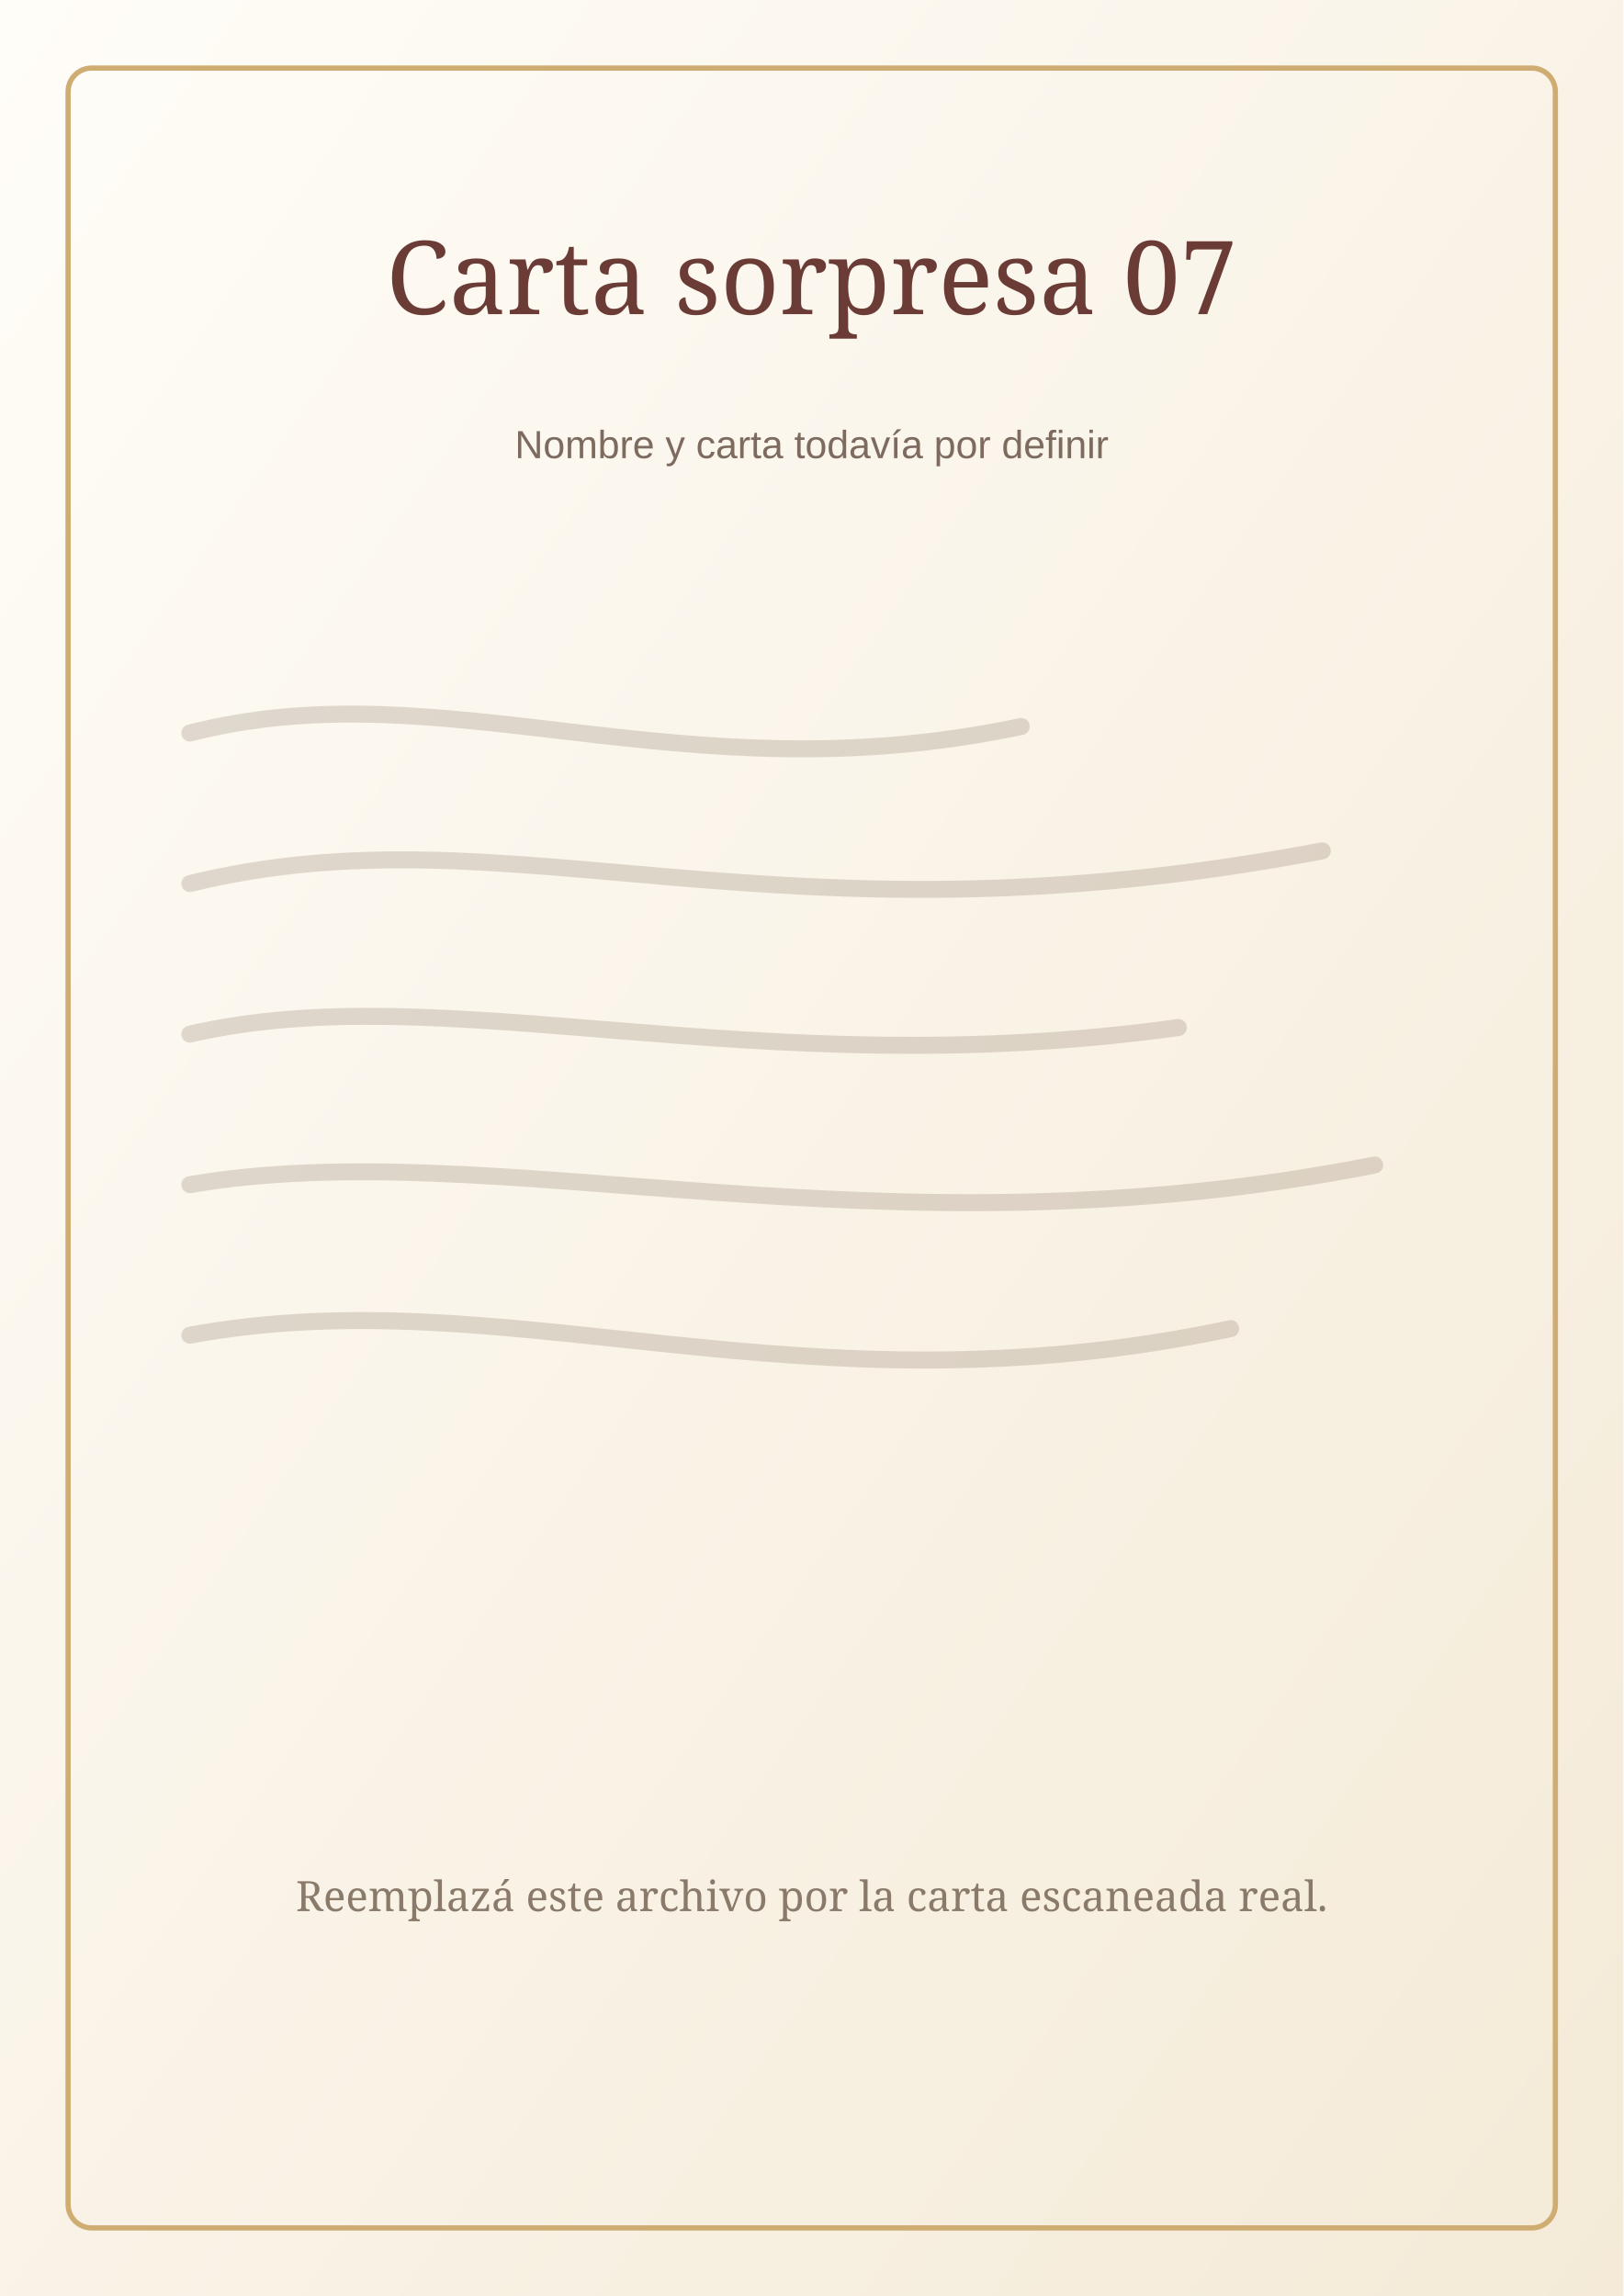
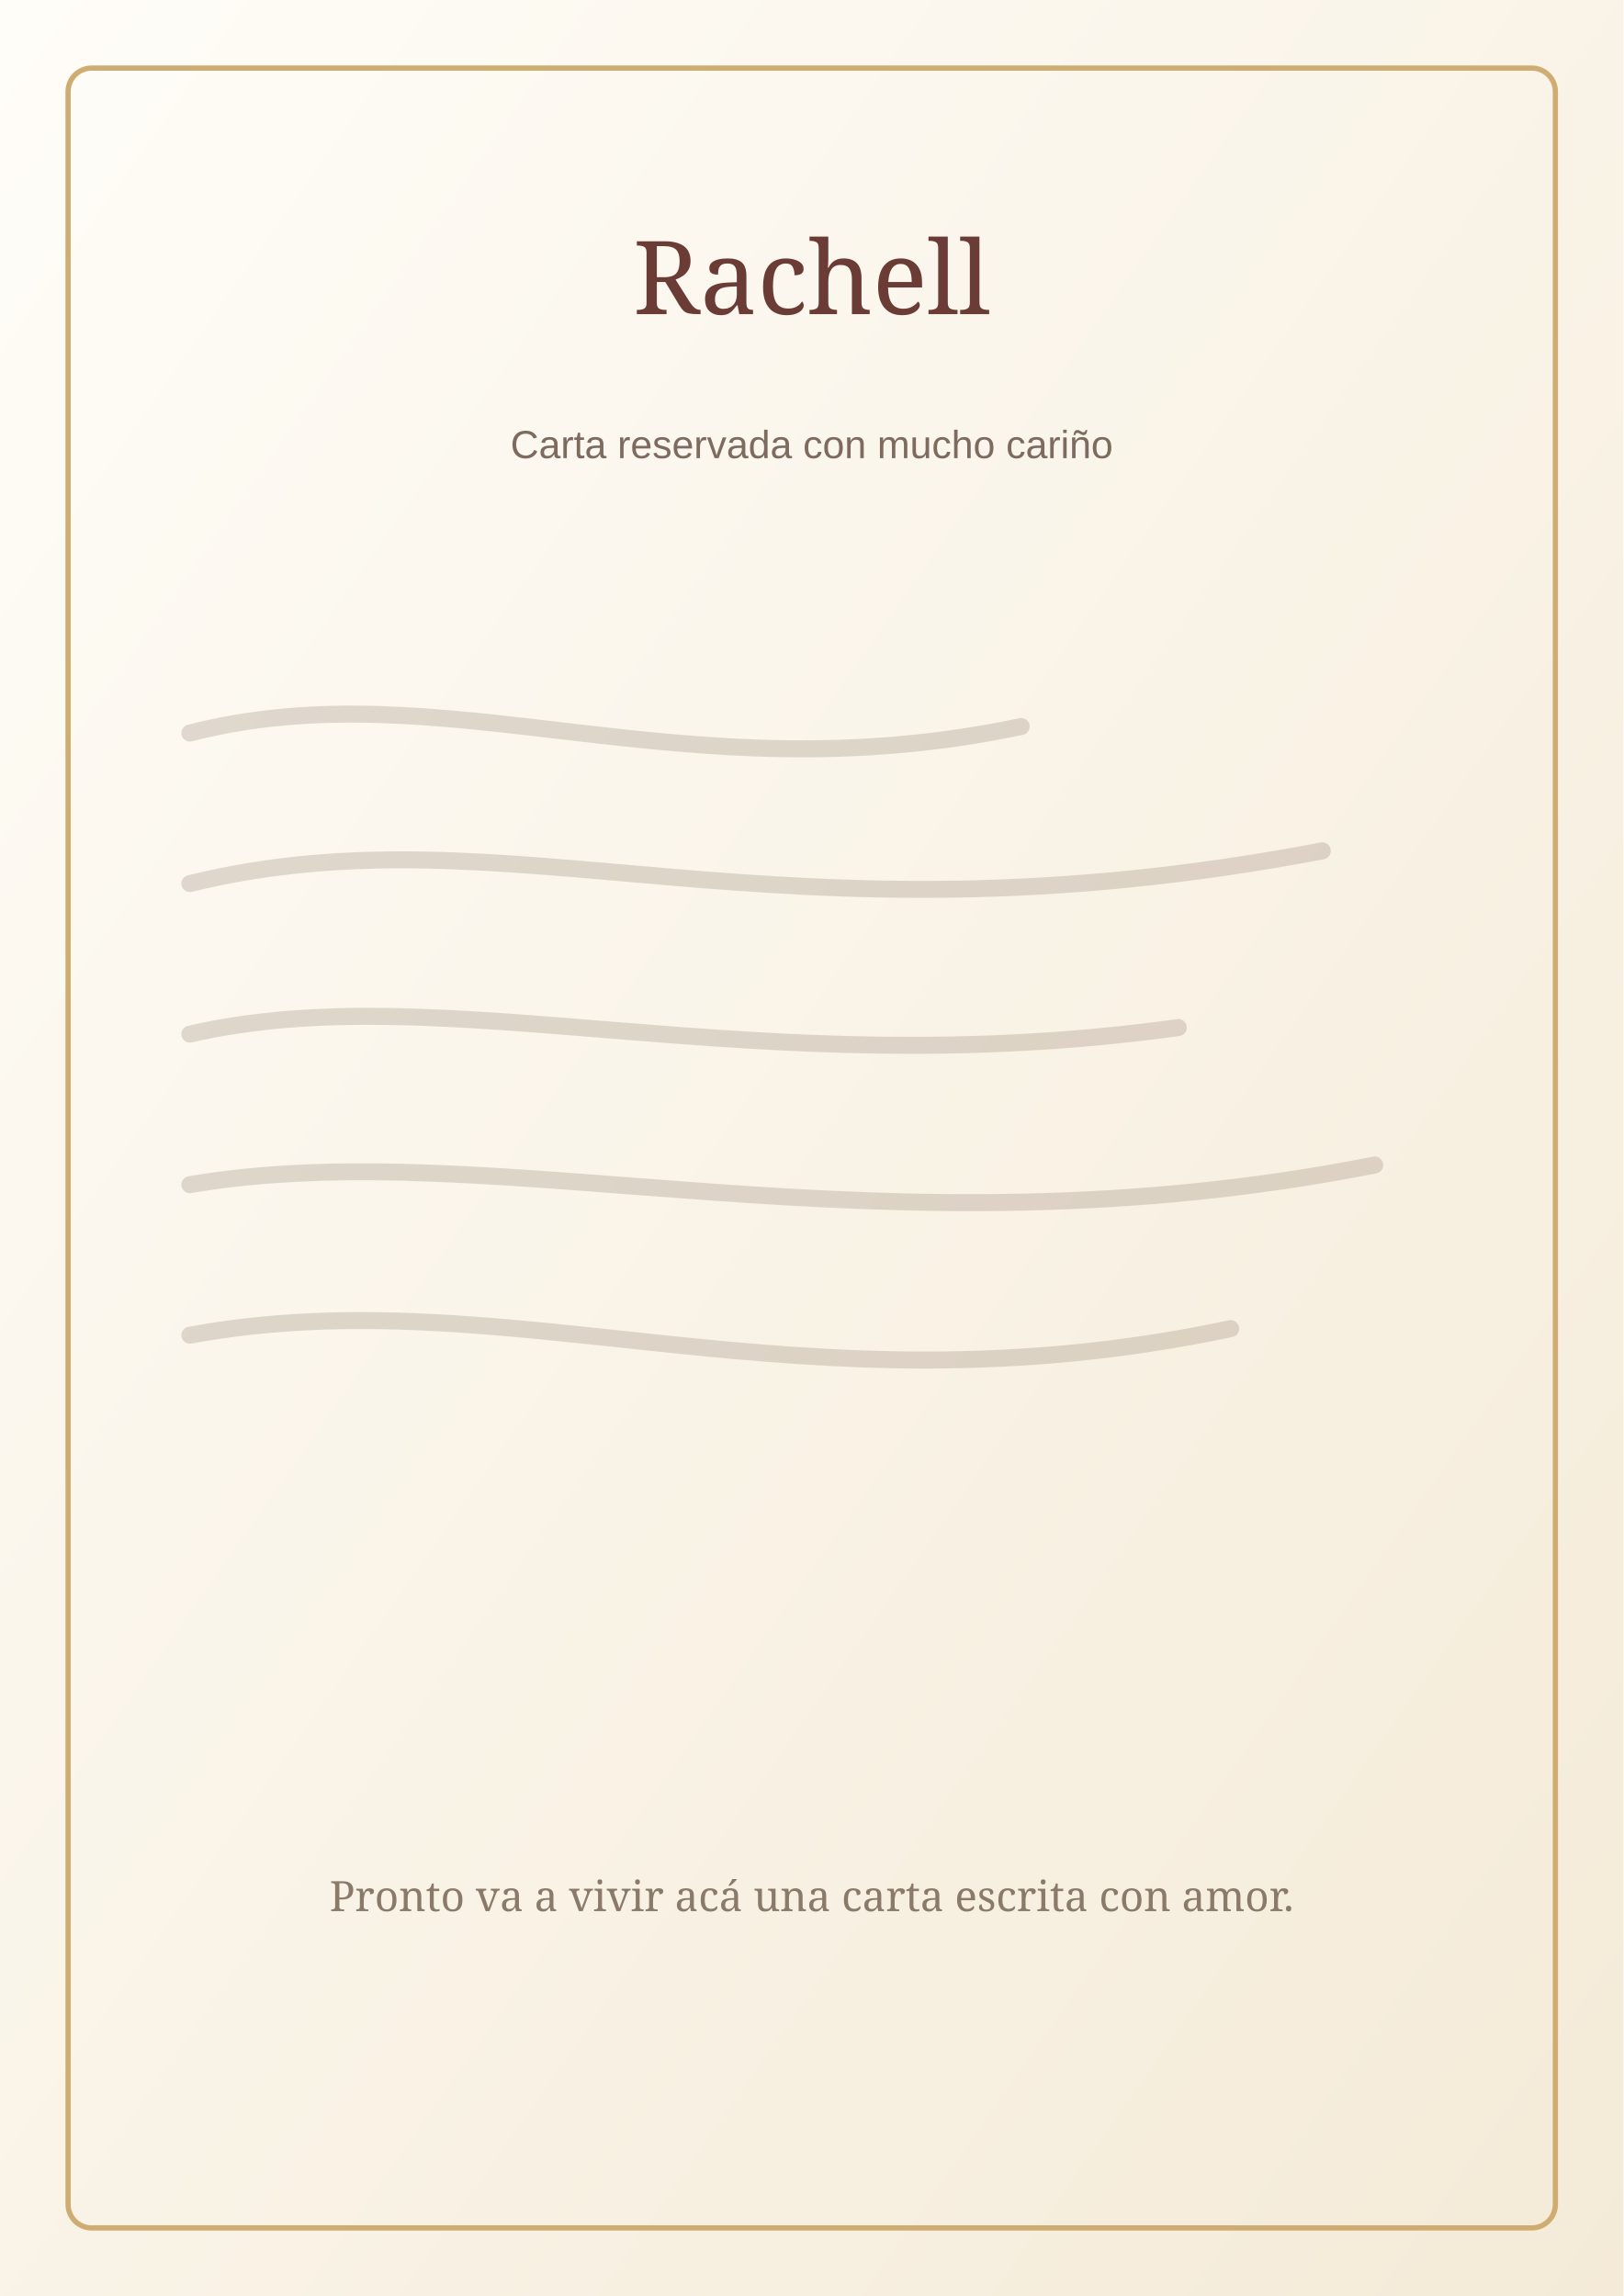
<svg xmlns="http://www.w3.org/2000/svg" viewBox="0 0 1240 1754">
  <defs>
    <linearGradient id="p" x1="0" y1="0" x2="1" y2="1">
      <stop stop-color="#fffdf8" />
      <stop offset="1" stop-color="#f4ead7" />
    </linearGradient>
  </defs>
  <rect width="1240" height="1754" fill="url(#p)" />
  <rect x="52" y="52" width="1136" height="1650" rx="18" fill="none" stroke="#cfad72" stroke-width="4" />
-   <text x="620" y="240" text-anchor="middle" font-family="Georgia, serif" font-size="78" fill="#6b3b35">Carta sorpresa 07</text>
-   <text x="620" y="350" text-anchor="middle" font-family="Arial, sans-serif" font-size="30" fill="#7c6b5e">Nombre y carta todavía por definir</text>
+   <text x="620" y="240" text-anchor="middle" font-family="Georgia, serif" font-size="78" fill="#6b3b35">Rachell</text>
+   <text x="620" y="350" text-anchor="middle" font-family="Arial, sans-serif" font-size="30" fill="#7c6b5e">Carta reservada con mucho cariño</text>
  <path d="M145 560 C340 510 520 610 780 555 M145 675 C390 615 590 730 1010 650 M145 790 C340 745 575 830 900 785 M145 905 C380 865 670 965 1050 890 M145 1020 C390 975 610 1085 940 1015" fill="none" stroke="#897563" stroke-width="13" stroke-linecap="round" opacity=".25" />
-   <text x="620" y="1460" text-anchor="middle" font-family="Georgia, serif" font-size="32" fill="#8a7a6a">Reemplazá este archivo por la carta escaneada real.</text>
+   <text x="620" y="1460" text-anchor="middle" font-family="Georgia, serif" font-size="32" fill="#8a7a6a">Pronto va a vivir acá una carta escrita con amor.</text>
</svg>
